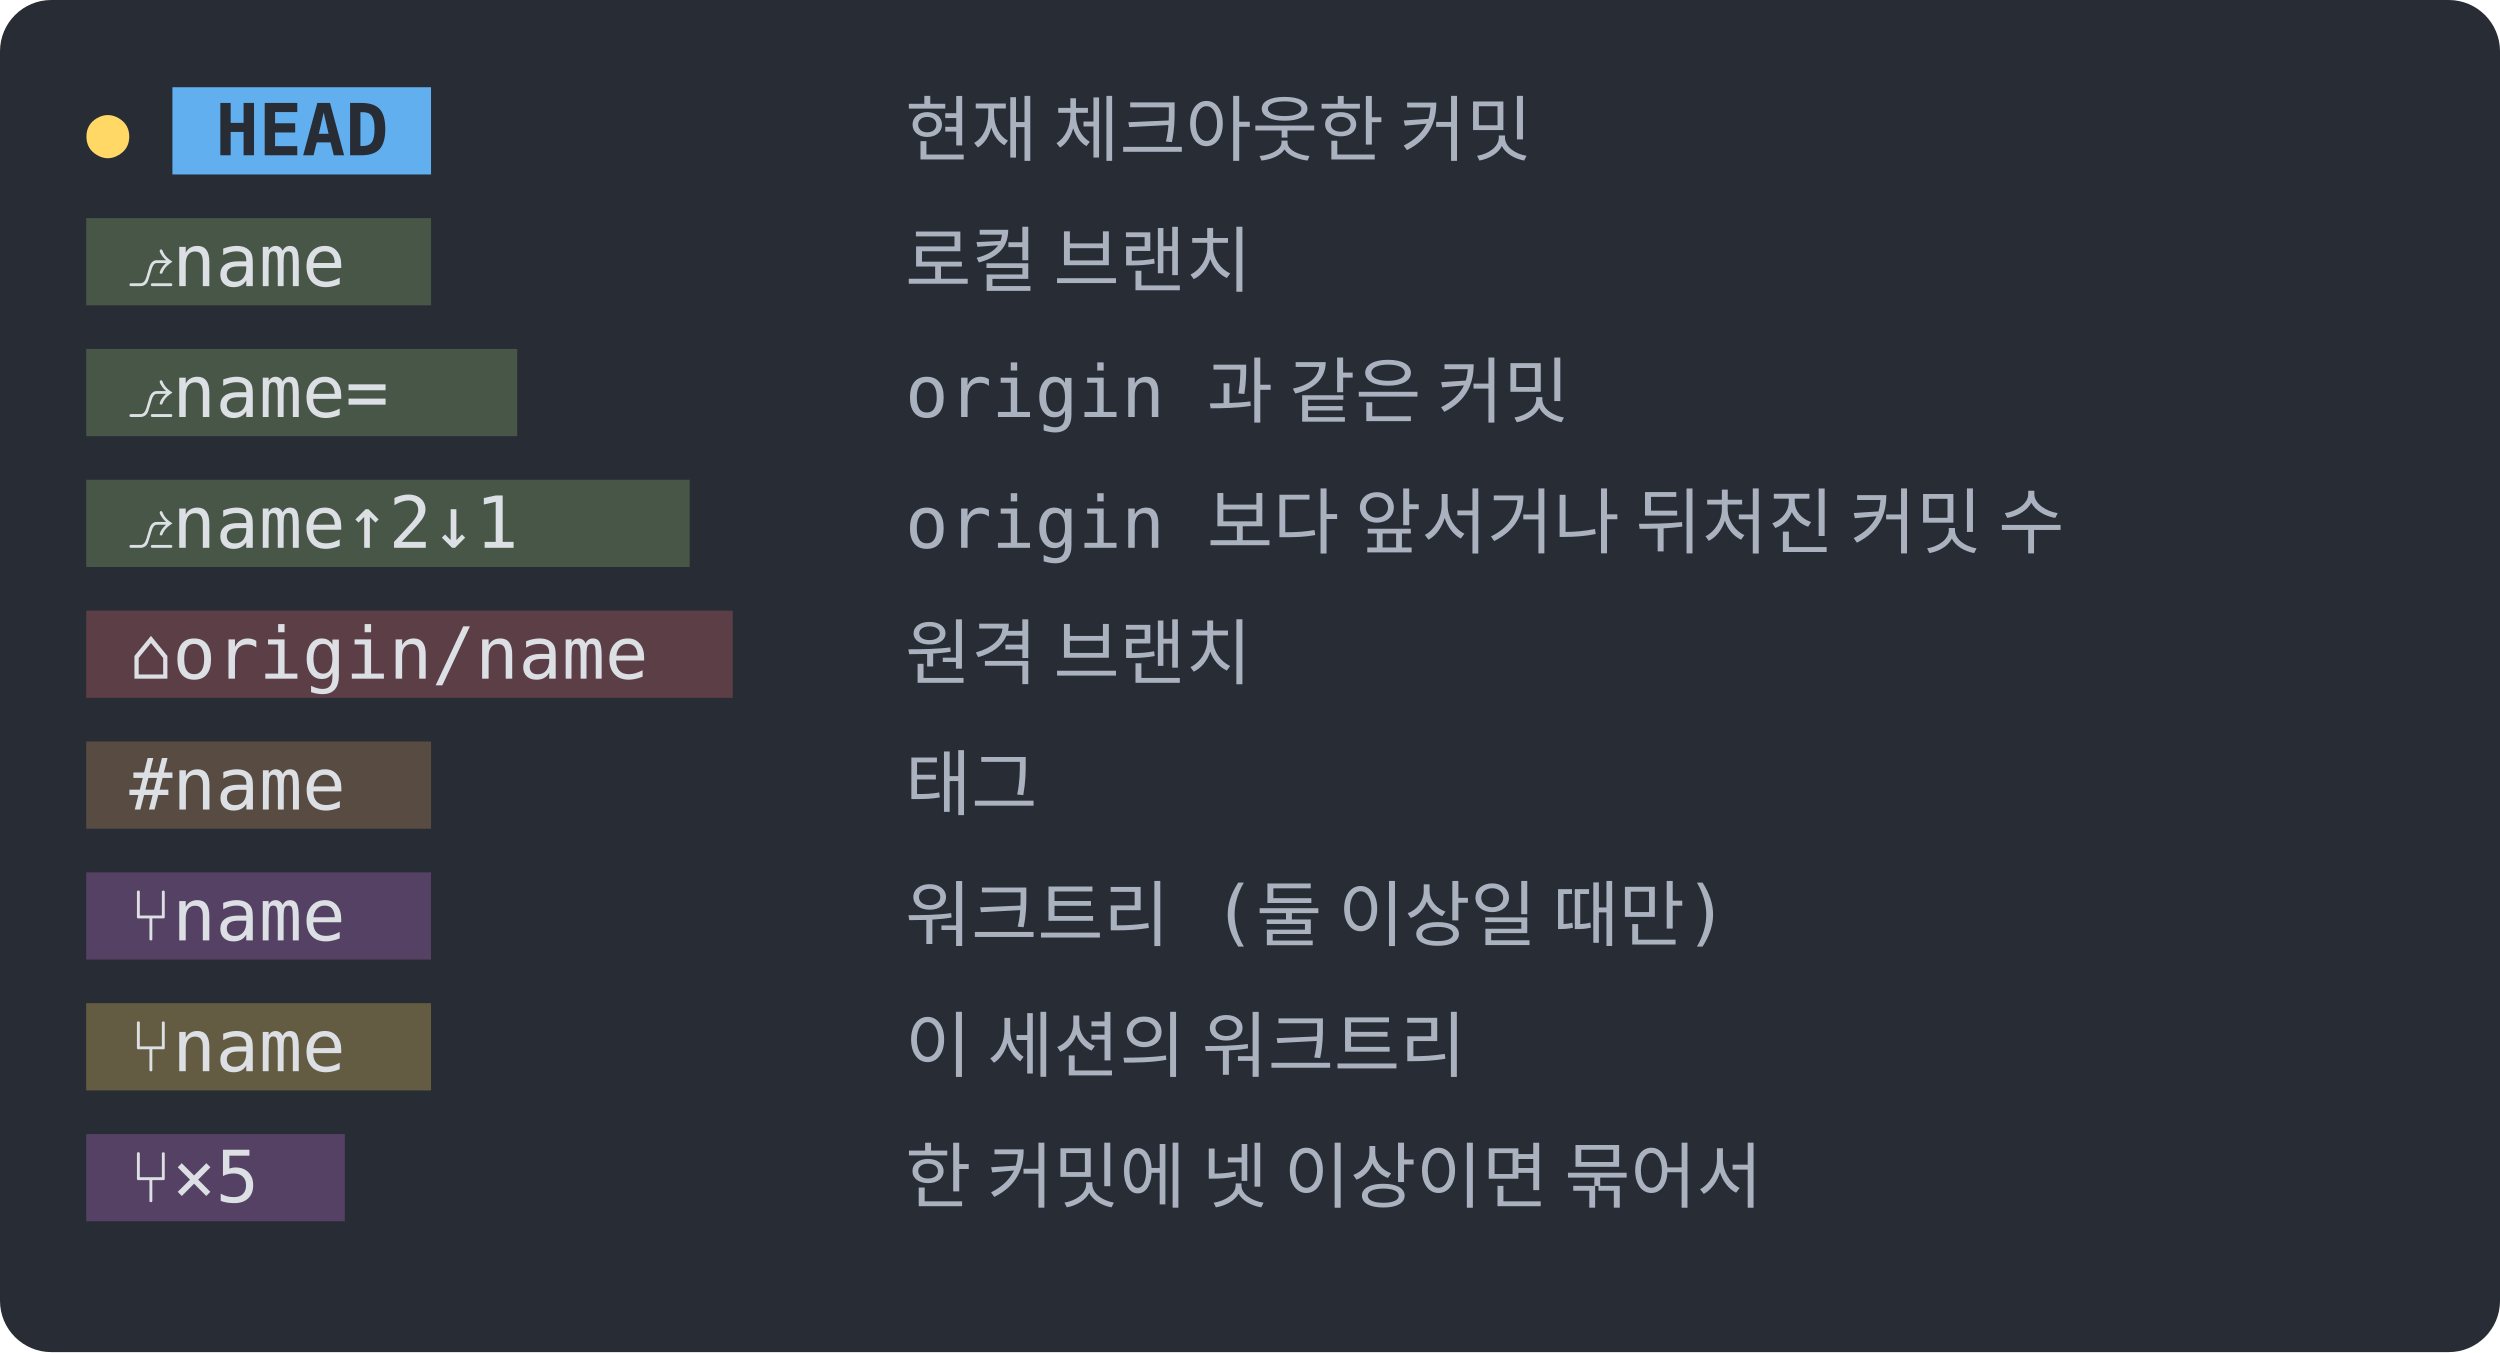
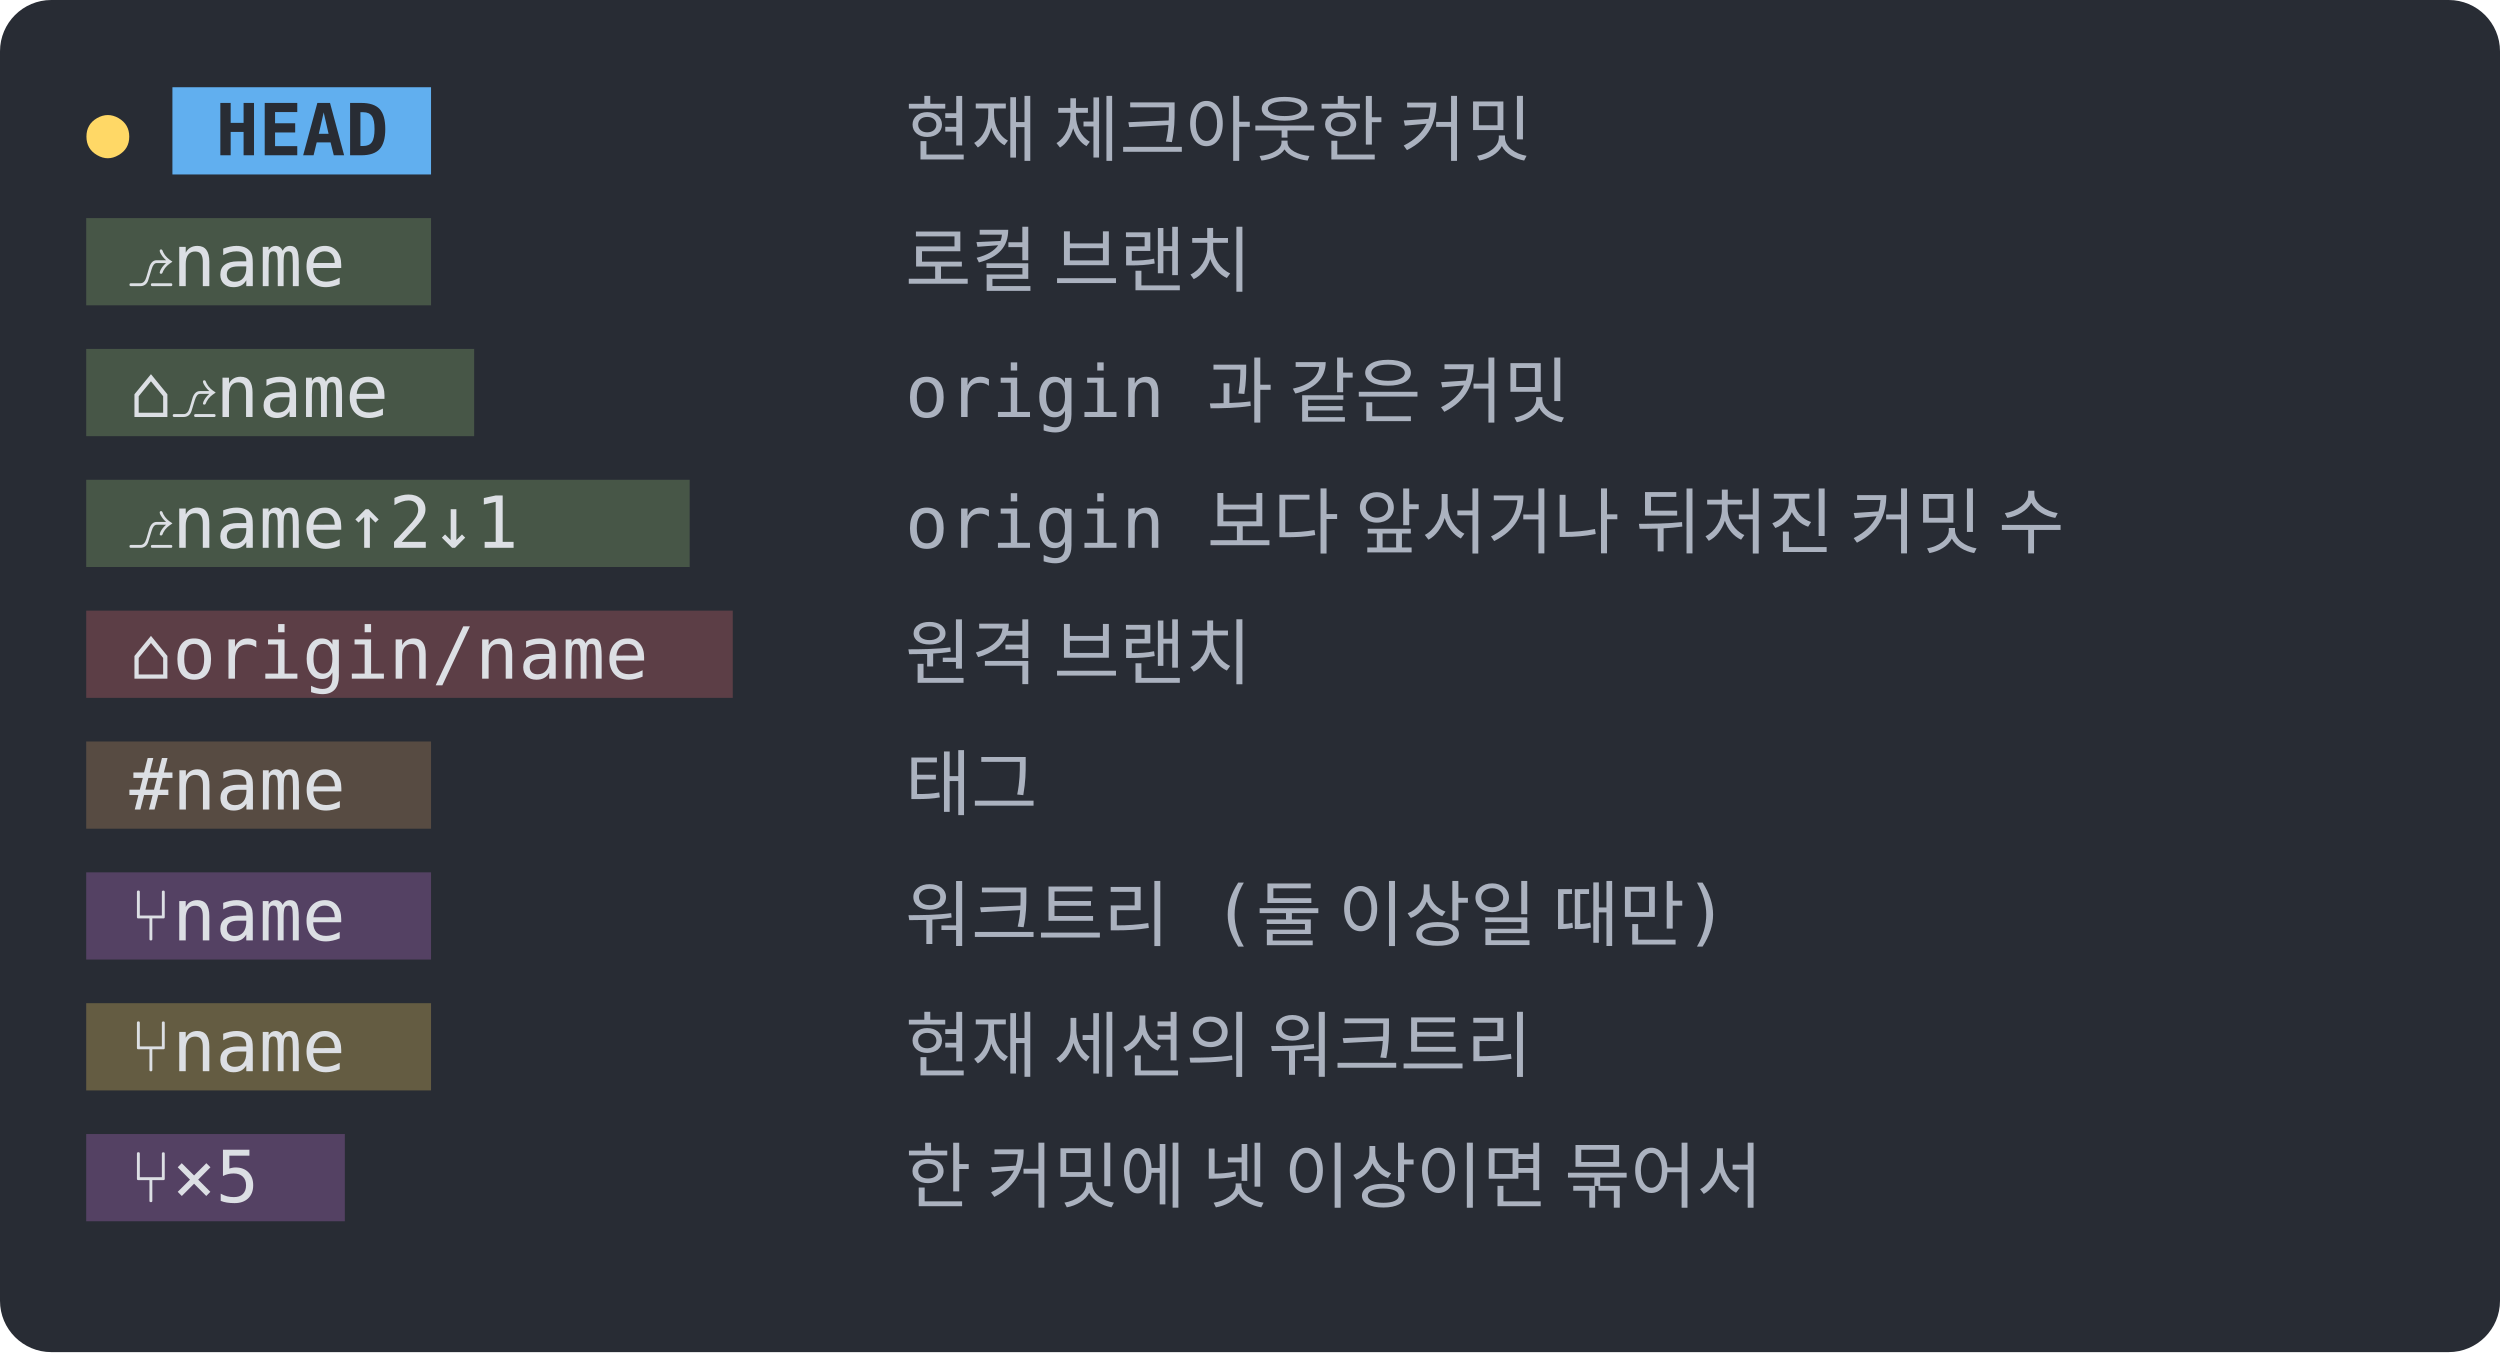
<svg xmlns="http://www.w3.org/2000/svg" xml:space="preserve" width="487.2" height="263.5" viewBox="0 0 487.2 263.5" font-family="SF Mono, Menlo, Consolas, 'DejaVu Sans Mono', monospace" font-size="14">
  <rect width="487.2" height="263.5" rx="10" fill="#282c34" />
  <g transform="translate(8.4,17)">
    <text x="8.4" y="13.26" fill="#ffd866">●</text>
    <rect x="25.2" y="0" width="50.4" height="17" fill="#61afef" />
    <text x="33.6 42 50.4 58.8" y="13.26" fill="#282c34" font-weight="700">HEAD</text>
    <text x="168" y="13.26" fill="#abb2bf">현재 체크아웃한 커밋</text>
    <rect x="8.4" y="25.5" width="67.2" height="17" fill="#475647" />
    <text x="16.8 33.6 42 50.4 58.8" y="38.76" fill="#dcdfe4">⎇name</text>
    <text x="168" y="38.76" fill="#abb2bf">로컬 브랜치</text>
-     <rect x="8.4" y="51" width="84" height="17" fill="#475647" />
-     <text x="16.8 33.6 42 50.4 58.8 75.6" y="64.26" fill="#dcdfe4">⎇name=</text>
+     <rect x="8.4" y="51" width="75.6" height="17" fill="#475647" />
+     <text x="16.8 25.2 42 50.4 58.8 67.2" y="64.26" fill="#dcdfe4">⌂⎇name</text>
    <text x="168 176.4 184.8 193.2 201.6 210" y="64.26" fill="#abb2bf">origin</text>
    <text x="226.8" y="64.26" fill="#abb2bf">과 같은 커밋</text>
    <rect x="8.4" y="76.5" width="117.6" height="17" fill="#475647" />
    <text x="16.8 33.6 42 50.4 58.8 75.6 84 100.8 109.2" y="89.76" fill="#dcdfe4">⎇name↑2↓1</text>
    <text x="168 176.4 184.8 193.2 201.6 210" y="89.76" fill="#abb2bf">origin</text>
    <text x="226.8" y="89.76" fill="#abb2bf">보다 앞서거나 뒤처진 커밋 수</text>
    <rect x="8.4" y="102" width="126" height="17" fill="#5c3e46" />
    <text x="16.8 33.6 42 50.4 58.8 67.2 75.6 84 92.4 100.8 109.2 117.6" y="115.26" fill="#dcdfe4">⌂origin/name</text>
    <text x="168" y="115.26" fill="#abb2bf">원격 브랜치</text>
    <rect x="8.4" y="127.5" width="67.2" height="17" fill="#574b42" />
    <text x="16.8 33.6 42 50.4 58.8" y="140.76" fill="#dcdfe4">#name</text>
    <text x="168" y="140.76" fill="#abb2bf">태그</text>
    <rect x="8.4" y="153" width="67.2" height="17" fill="#544163" />
    <text x="16.8 33.6 42 50.4 58.8" y="166.26" fill="#dcdfe4">⑂name</text>
    <text x="168" y="166.26" fill="#abb2bf">워크트리 (둘 이상일 때만)</text>
    <rect x="8.4" y="178.5" width="67.2" height="17" fill="#645c42" />
    <text x="16.8 33.6 42 50.4 58.8" y="191.76" fill="#dcdfe4">⑂name</text>
-     <text x="168" y="191.76" fill="#abb2bf">이 세션의 워크트리</text>
+     <text x="168" y="191.76" fill="#abb2bf">현재 세션의 워크트리</text>
    <rect x="8.4" y="204" width="50.4" height="17" fill="#544163" />
    <text x="16.8 33.6 42" y="217.26" fill="#dcdfe4">⑂×5</text>
    <text x="168" y="217.26" fill="#abb2bf">한 커밋에 넷 이상이면 묶어서</text>
  </g>
</svg>
